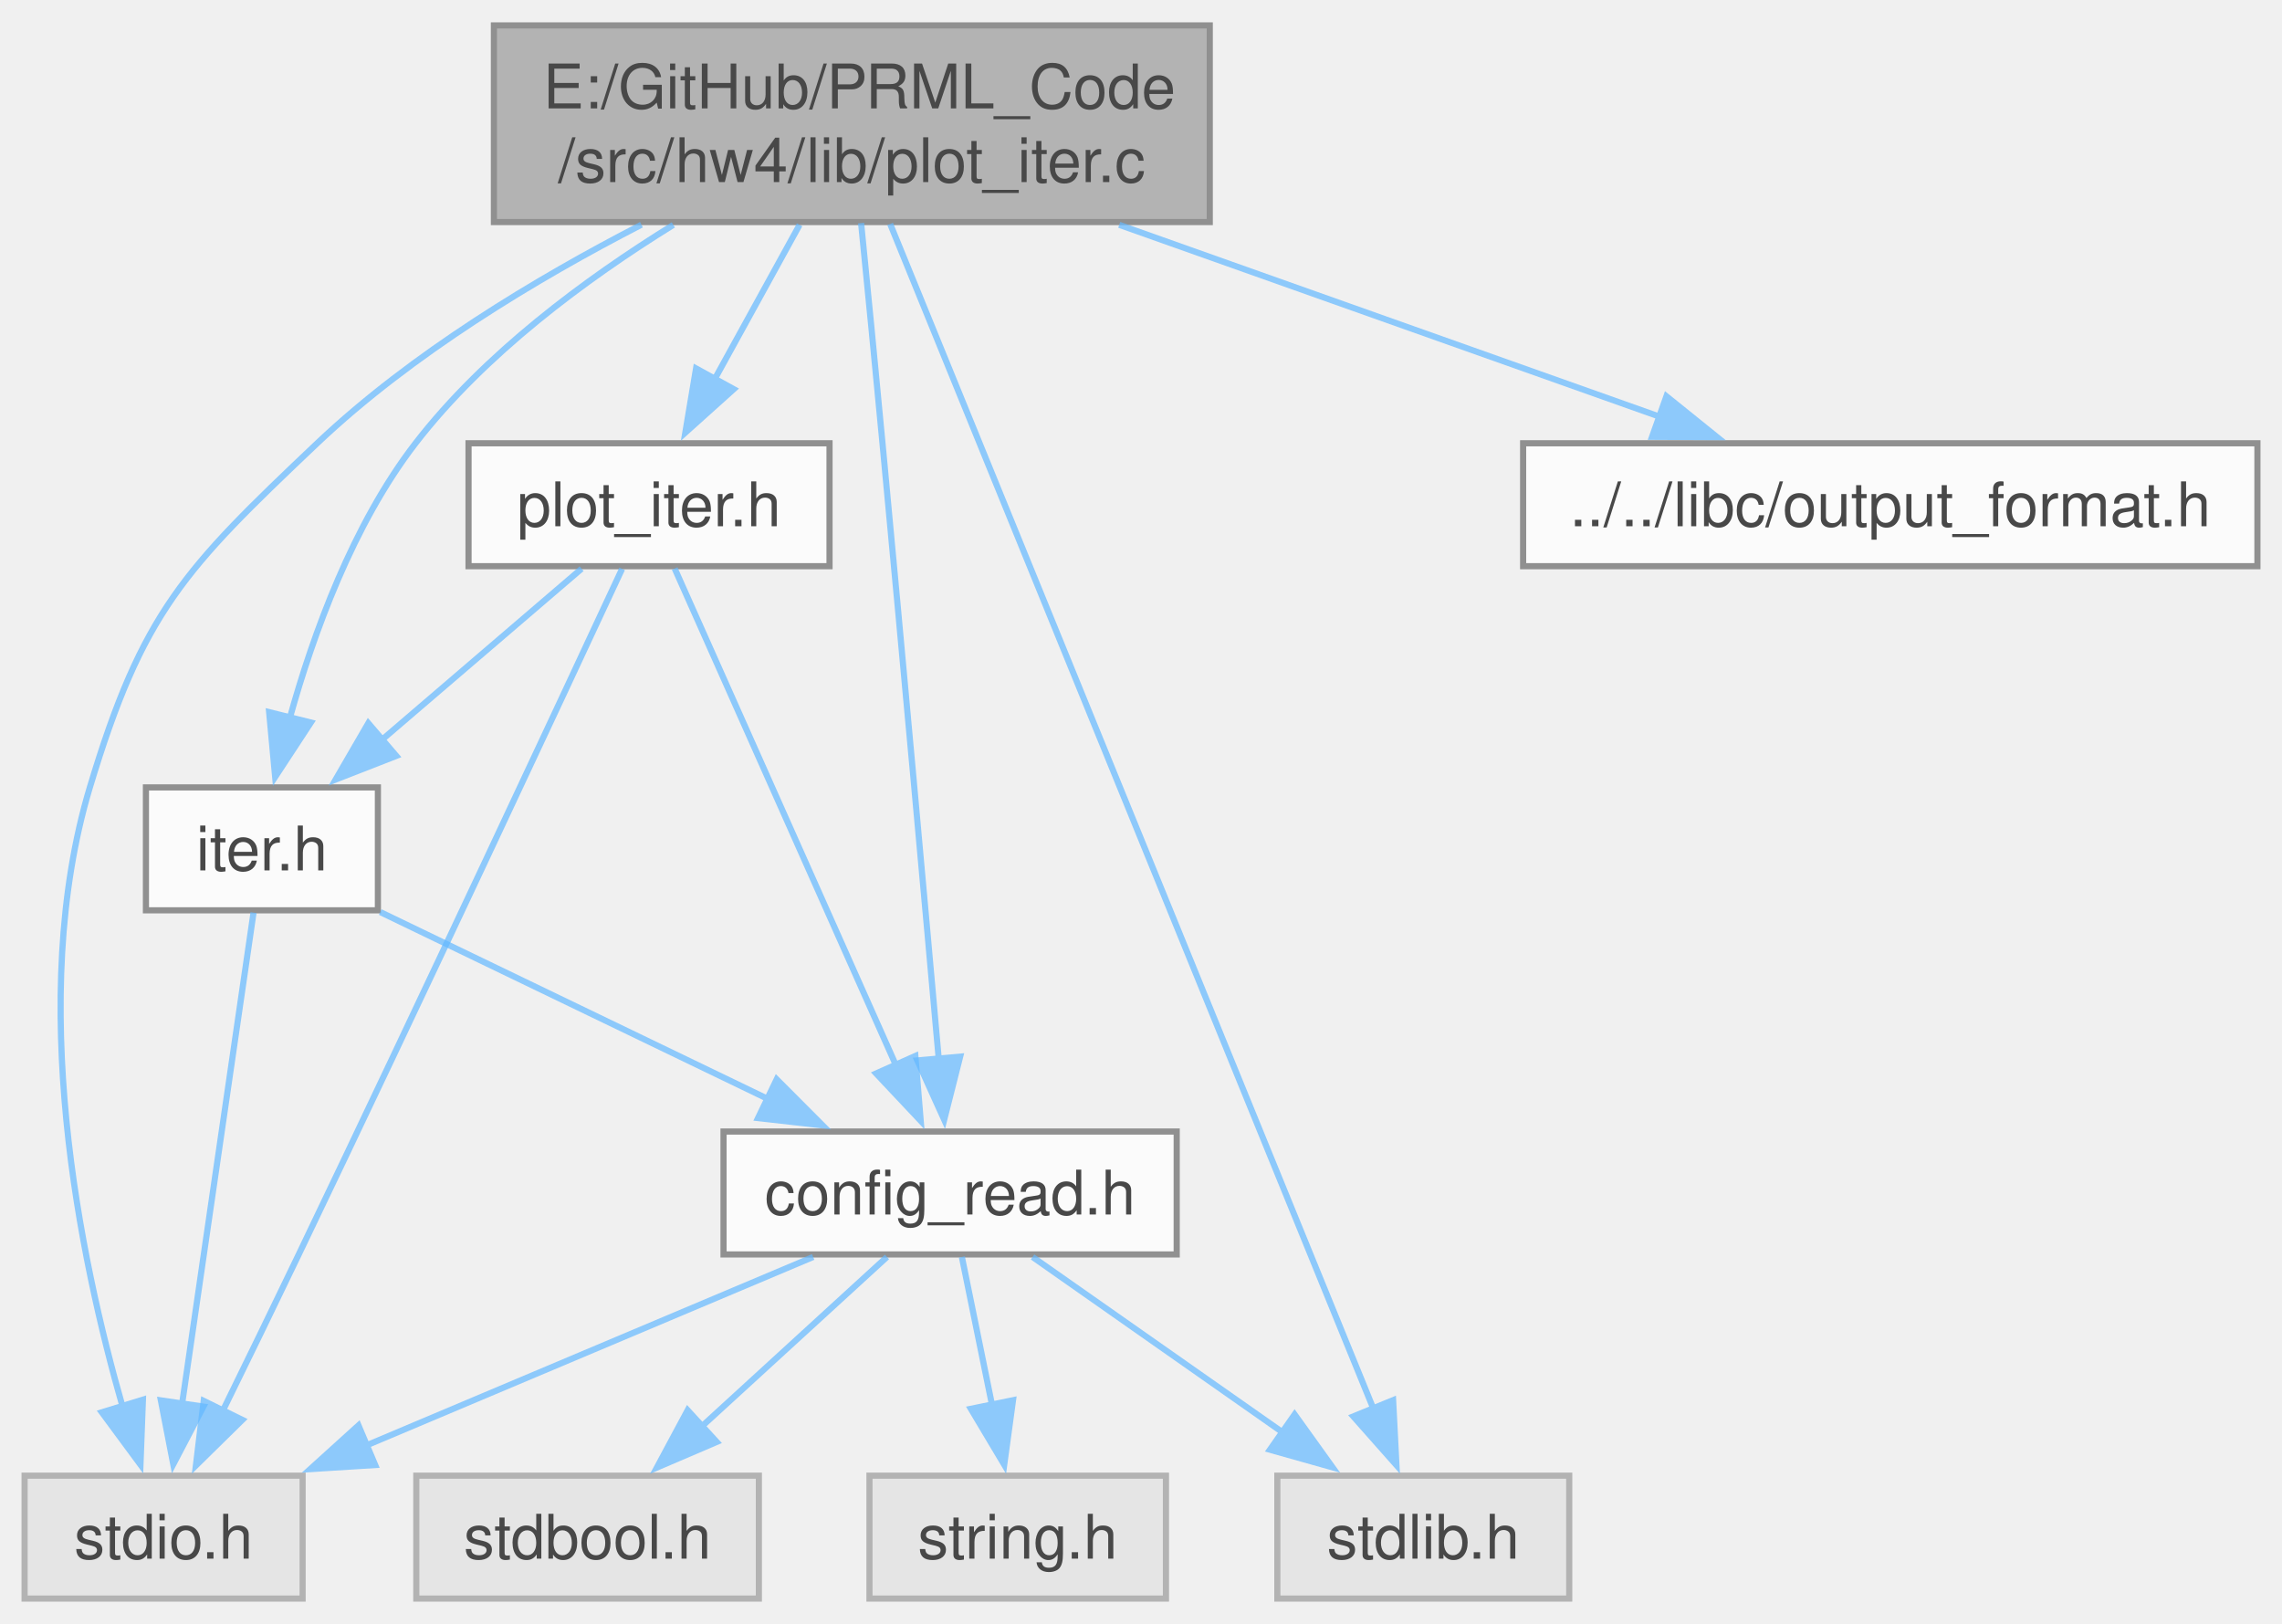
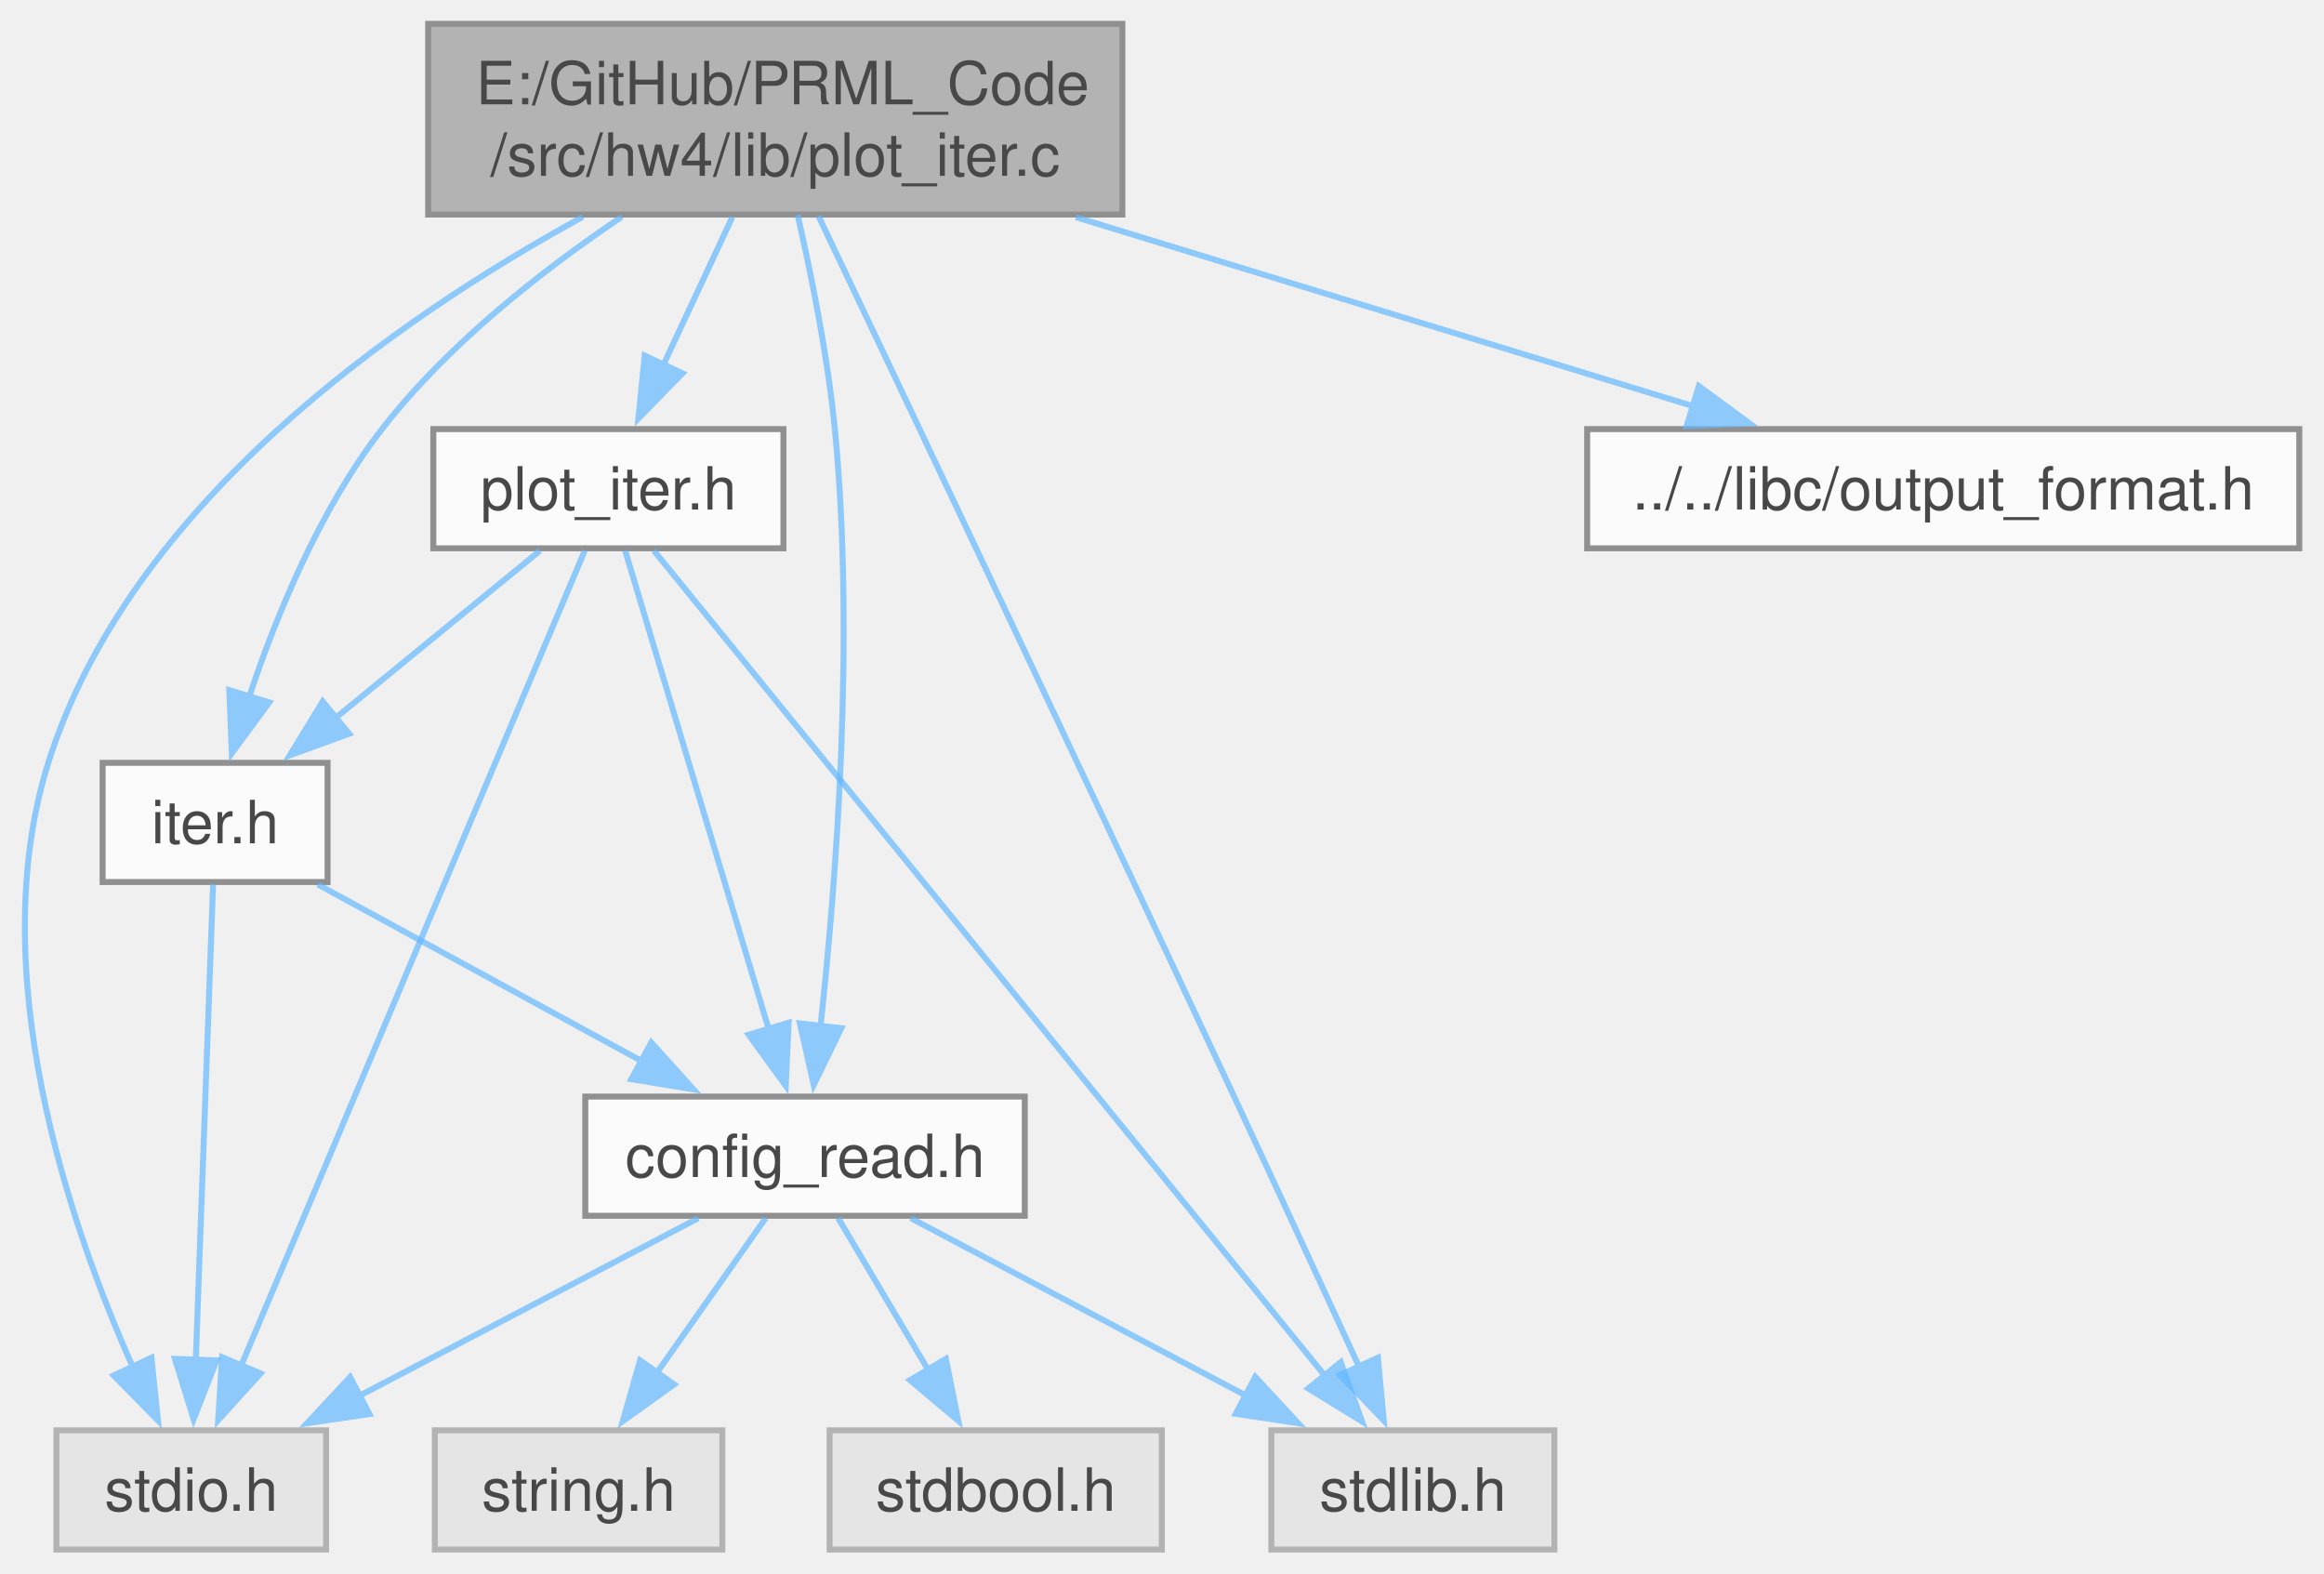
- <svg xmlns="http://www.w3.org/2000/svg" xmlns:xlink="http://www.w3.org/1999/xlink" width="371pt" height="264pt" viewBox="0.00 0.00 371.38 264.00">
+ <svg xmlns="http://www.w3.org/2000/svg" xmlns:xlink="http://www.w3.org/1999/xlink" width="390pt" height="264pt" viewBox="0.00 0.00 389.70 264.00">
  <svg id="main" version="1.1" xml:space="preserve">
    <style type="text/css">
.node, .edge {opacity: 0.7;}
.node.selected, .edge.selected {opacity: 1;}
.edge:hover path { stroke: red; }
.edge:hover polygon { stroke: red; fill: red; }
</style>
    <svg id="graph" class="graph">
      <g id="graph0" class="graph" transform="scale(1 1) rotate(0) translate(4 260)">
        <g id="Node000001" class="node">
          <g id="a_Node000001">
            <a xlink:title=" ">
-               <polygon fill="#999999" stroke="#666666" points="192.88,-256 76.38,-256 76.38,-224 192.88,-224 192.88,-256" />
-               <text text-anchor="start" x="84.38" y="-242.5" font-family="Helvetica,sans-Serif" font-size="10.00">E:/GitHub/PRML_Code</text>
-               <text text-anchor="middle" x="134.62" y="-230.5" font-family="Helvetica,sans-Serif" font-size="10.00">/src/hw4/lib/plot_iter.c</text>
+               <polygon fill="#999999" stroke="#666666" points="184.2,-256 67.7,-256 67.7,-224 184.2,-224 184.2,-256" />
+               <text text-anchor="start" x="75.7" y="-242.5" font-family="Helvetica,sans-Serif" font-size="10.00">E:/GitHub/PRML_Code</text>
+               <text text-anchor="middle" x="125.95" y="-230.5" font-family="Helvetica,sans-Serif" font-size="10.00">/src/hw4/lib/plot_iter.c</text>
            </a>
          </g>
        </g>
        <g id="Node000002" class="node">
          <g id="a_Node000002">
            <a xlink:title=" ">
-               <polygon fill="#e0e0e0" stroke="#999999" points="45.25,-20 0,-20 0,0 45.25,0 45.25,-20" />
-               <text text-anchor="middle" x="22.62" y="-6.5" font-family="Helvetica,sans-Serif" font-size="10.00">stdio.h</text>
+               <polygon fill="#e0e0e0" stroke="#999999" points="50.57,-20 5.32,-20 5.32,0 50.57,0 50.57,-20" />
+               <text text-anchor="middle" x="27.95" y="-6.5" font-family="Helvetica,sans-Serif" font-size="10.00">stdio.h</text>
            </a>
          </g>
        </g>
        <g id="edge1_Node000001_Node000002" class="edge">
          <g id="a_edge1_Node000001_Node000002">
            <a xlink:title=" ">
-               <path fill="none" stroke="#63b8ff" d="M100.39,-223.57C83.28,-214.76 63,-202.57 47.62,-188 25.97,-167.48 19.21,-160.57 10.62,-132 0.28,-97.58 9,-55.43 16,-31.05" />
-               <polygon fill="#63b8ff" stroke="#63b8ff" points="19.26,-32.37 18.86,-21.79 12.57,-30.31 19.26,-32.37" />
+               <path fill="none" stroke="#63b8ff" d="M93.63,-223.61C62.28,-206.44 17.53,-175.28 3.95,-132 -7.02,-97.06 7.38,-54.8 18.14,-30.6" />
+               <polygon fill="#63b8ff" stroke="#63b8ff" points="21.26,-32.18 22.36,-21.65 14.93,-29.2 21.26,-32.18" />
            </a>
          </g>
        </g>
        <g id="Node000003" class="node">
          <g id="a_Node000003">
            <a xlink:title=" ">
-               <polygon fill="#e0e0e0" stroke="#999999" points="251.38,-20 203.88,-20 203.88,0 251.38,0 251.38,-20" />
-               <text text-anchor="middle" x="227.62" y="-6.5" font-family="Helvetica,sans-Serif" font-size="10.00">stdlib.h</text>
+               <polygon fill="#e0e0e0" stroke="#999999" points="256.7,-20 209.2,-20 209.2,0 256.7,0 256.7,-20" />
+               <text text-anchor="middle" x="232.95" y="-6.5" font-family="Helvetica,sans-Serif" font-size="10.00">stdlib.h</text>
            </a>
          </g>
        </g>
        <g id="edge2_Node000001_Node000003" class="edge">
          <g id="a_edge2_Node000001_Node000003">
            <a xlink:title=" ">
-               <path fill="none" stroke="#63b8ff" d="M140.87,-223.69C157.21,-183.63 201.21,-75.75 219.49,-30.94" />
-               <polygon fill="#63b8ff" stroke="#63b8ff" points="222.72,-32.29 223.26,-21.71 216.24,-29.64 222.72,-32.29" />
+               <path fill="none" stroke="#63b8ff" d="M133.21,-223.74C146.92,-194.91 177.52,-130.45 202.95,-76 210.03,-60.83 217.97,-43.62 223.9,-30.72" />
+               <polygon fill="#63b8ff" stroke="#63b8ff" points="227.08,-32.19 228.07,-21.64 220.72,-29.27 227.08,-32.19" />
            </a>
          </g>
        </g>
        <g id="Node000004" class="node">
          <g id="a_Node000004">
            <a xlink:href="plot__iter_8h.html" target="_top" xlink:title="Create a gnuplot drawing API for iter.h.">
-               <polygon fill="white" stroke="#666666" points="131,-188 72.25,-188 72.25,-168 131,-168 131,-188" />
-               <text text-anchor="middle" x="101.62" y="-174.5" font-family="Helvetica,sans-Serif" font-size="10.00">plot_iter.h</text>
+               <polygon fill="white" stroke="#666666" points="127.32,-188 68.57,-188 68.57,-168 127.32,-168 127.32,-188" />
+               <text text-anchor="middle" x="97.95" y="-174.5" font-family="Helvetica,sans-Serif" font-size="10.00">plot_iter.h</text>
            </a>
          </g>
        </g>
        <g id="edge3_Node000001_Node000004" class="edge">
          <g id="a_edge3_Node000001_Node000004">
            <a xlink:title=" ">
-               <path fill="none" stroke="#63b8ff" d="M126.13,-223.55C121.93,-215.91 116.81,-206.61 112.34,-198.49" />
-               <polygon fill="#63b8ff" stroke="#63b8ff" points="115.41,-196.81 107.53,-189.73 109.28,-200.18 115.41,-196.81" />
+               <path fill="none" stroke="#63b8ff" d="M118.74,-223.55C115.21,-216 110.93,-206.82 107.17,-198.77" />
+               <polygon fill="#63b8ff" stroke="#63b8ff" points="110.38,-197.36 102.98,-189.78 104.04,-200.32 110.38,-197.36" />
            </a>
          </g>
        </g>
        <g id="Node000005" class="node">
          <g id="a_Node000005">
            <a xlink:href="config__read_8h.html" target="_top" xlink:title=" ">
-               <polygon fill="white" stroke="#666666" points="187.5,-76 113.75,-76 113.75,-56 187.5,-56 187.5,-76" />
-               <text text-anchor="middle" x="150.62" y="-62.5" font-family="Helvetica,sans-Serif" font-size="10.00">config_read.h</text>
-             </a>
-           </g>
-         </g>
-         <g id="edge13_Node000001_Node000005" class="edge">
-           <g id="a_edge13_Node000001_Node000005">
-             <a xlink:title=" ">
-               <path fill="none" stroke="#63b8ff" d="M136.14,-223.83C137.15,-213.69 138.49,-200.05 139.62,-188 142.95,-152.75 146.65,-111.71 148.79,-87.63" />
-               <polygon fill="#63b8ff" stroke="#63b8ff" points="152.26,-88.19 149.66,-77.92 145.29,-87.57 152.26,-88.19" />
+               <polygon fill="white" stroke="#666666" points="167.82,-76 94.07,-76 94.07,-56 167.82,-56 167.82,-76" />
+               <text text-anchor="middle" x="130.95" y="-62.5" font-family="Helvetica,sans-Serif" font-size="10.00">config_read.h</text>
+             </a>
+           </g>
+         </g>
+         <g id="edge14_Node000001_Node000005" class="edge">
+           <g id="a_edge14_Node000001_Node000005">
+             <a xlink:title=" ">
+               <path fill="none" stroke="#63b8ff" d="M129.7,-223.94C132.01,-213.84 134.76,-200.21 135.95,-188 139.36,-152.88 136.15,-111.8 133.53,-87.67" />
+               <polygon fill="#63b8ff" stroke="#63b8ff" points="137.03,-87.47 132.4,-77.94 130.08,-88.28 137.03,-87.47" />
            </a>
          </g>
        </g>
        <g id="Node000008" class="node">
          <g id="a_Node000008">
            <a xlink:href="iter_8h.html" target="_top" xlink:title="Iterate through points and fine the point closest to the intersection of lines.">
-               <polygon fill="white" stroke="#666666" points="57.5,-132 19.75,-132 19.75,-112 57.5,-112 57.5,-132" />
-               <text text-anchor="middle" x="38.62" y="-118.5" font-family="Helvetica,sans-Serif" font-size="10.00">iter.h</text>
-             </a>
-           </g>
-         </g>
-         <g id="edge14_Node000001_Node000008" class="edge">
-           <g id="a_edge14_Node000001_Node000008">
-             <a xlink:title=" ">
-               <path fill="none" stroke="#63b8ff" d="M105.58,-223.54C91.32,-214.72 74.85,-202.54 63.62,-188 53.44,-174.81 46.98,-156.99 43.18,-143.34" />
-               <polygon fill="#63b8ff" stroke="#63b8ff" points="46.59,-142.56 40.78,-133.7 39.8,-144.25 46.59,-142.56" />
+               <polygon fill="white" stroke="#666666" points="50.82,-132 13.07,-132 13.07,-112 50.82,-112 50.82,-132" />
+               <text text-anchor="middle" x="31.95" y="-118.5" font-family="Helvetica,sans-Serif" font-size="10.00">iter.h</text>
+             </a>
+           </g>
+         </g>
+         <g id="edge15_Node000001_Node000008" class="edge">
+           <g id="a_edge15_Node000001_Node000008">
+             <a xlink:title=" ">
+               <path fill="none" stroke="#63b8ff" d="M100.18,-223.62C86.78,-214.6 70.96,-202.19 59.95,-188 49.46,-174.48 42.1,-156.45 37.57,-142.8" />
+               <polygon fill="#63b8ff" stroke="#63b8ff" points="41.03,-142.14 34.75,-133.61 34.33,-144.2 41.03,-142.14" />
            </a>
          </g>
        </g>
        <g id="Node000009" class="node">
          <g id="a_Node000009">
            <a xlink:href="libc_2output__format_8h.html" target="_top" xlink:title="Output format struct for color printing (charactors)">
-               <polygon fill="white" stroke="#666666" points="363.38,-188 243.88,-188 243.88,-168 363.38,-168 363.38,-188" />
-               <text text-anchor="middle" x="303.62" y="-174.5" font-family="Helvetica,sans-Serif" font-size="10.00">../../libc/output_format.h</text>
-             </a>
-           </g>
-         </g>
-         <g id="edge15_Node000001_Node000009" class="edge">
-           <g id="a_edge15_Node000001_Node000009">
-             <a xlink:title=" ">
-               <path fill="none" stroke="#63b8ff" d="M178.15,-223.55C205.45,-213.86 240.27,-201.49 266.31,-192.25" />
-               <polygon fill="#63b8ff" stroke="#63b8ff" points="267.2,-195.65 275.45,-189 264.86,-189.05 267.2,-195.65" />
+               <polygon fill="white" stroke="#666666" points="381.7,-188 262.2,-188 262.2,-168 381.7,-168 381.7,-188" />
+               <text text-anchor="middle" x="321.95" y="-174.5" font-family="Helvetica,sans-Serif" font-size="10.00">../../libc/output_format.h</text>
+             </a>
+           </g>
+         </g>
+         <g id="edge16_Node000001_Node000009" class="edge">
+           <g id="a_edge16_Node000001_Node000009">
+             <a xlink:title=" ">
+               <path fill="none" stroke="#63b8ff" d="M176.42,-223.55C208.65,-213.68 249.92,-201.05 280.27,-191.76" />
+               <polygon fill="#63b8ff" stroke="#63b8ff" points="280.94,-195.21 289.48,-188.94 278.89,-188.52 280.94,-195.21" />
            </a>
          </g>
        </g>
        <g id="edge4_Node000004_Node000002" class="edge">
          <g id="a_edge4_Node000004_Node000002">
            <a xlink:title=" ">
-               <path fill="none" stroke="#63b8ff" d="M97.24,-167.56C87.74,-147.17 64.52,-97.45 44.62,-56 40.58,-47.58 36.06,-38.31 32.17,-30.38" />
-               <polygon fill="#63b8ff" stroke="#63b8ff" points="35.44,-29.08 27.88,-21.65 29.15,-32.17 35.44,-29.08" />
-             </a>
-           </g>
-         </g>
-         <g id="edge5_Node000004_Node000005" class="edge">
-           <g id="a_edge5_Node000004_Node000005">
-             <a xlink:title=" ">
-               <path fill="none" stroke="#63b8ff" d="M105.8,-167.62C113.76,-149.76 131.24,-110.53 141.86,-86.67" />
-               <polygon fill="#63b8ff" stroke="#63b8ff" points="144.97,-88.3 145.84,-77.74 138.58,-85.45 144.97,-88.3" />
-             </a>
-           </g>
-         </g>
-         <g id="edge10_Node000004_Node000008" class="edge">
-           <g id="a_edge10_Node000004_Node000008">
-             <a xlink:title=" ">
-               <path fill="none" stroke="#63b8ff" d="M90.65,-167.59C81.71,-159.93 68.85,-148.91 58.16,-139.75" />
-               <polygon fill="#63b8ff" stroke="#63b8ff" points="60.49,-137.13 50.62,-133.28 55.94,-142.45 60.49,-137.13" />
-             </a>
-           </g>
-         </g>
-         <g id="edge6_Node000005_Node000002" class="edge">
-           <g id="a_edge6_Node000005_Node000002">
-             <a xlink:title=" ">
-               <path fill="none" stroke="#63b8ff" d="M128.33,-55.59C108.26,-47.13 78.51,-34.58 55.67,-24.94" />
-               <polygon fill="#63b8ff" stroke="#63b8ff" points="57.06,-21.73 46.49,-21.07 54.34,-28.18 57.06,-21.73" />
-             </a>
-           </g>
-         </g>
-         <g id="edge7_Node000005_Node000003" class="edge">
-           <g id="a_edge7_Node000005_Node000003">
-             <a xlink:title=" ">
-               <path fill="none" stroke="#63b8ff" d="M164.04,-55.59C175.23,-47.74 191.44,-36.38 204.68,-27.09" />
-               <polygon fill="#63b8ff" stroke="#63b8ff" points="206.69,-29.96 212.87,-21.35 202.67,-24.22 206.69,-29.96" />
+               <path fill="none" stroke="#63b8ff" d="M93.98,-167.6C82.91,-141.35 51.49,-66.84 36.33,-30.89" />
+               <polygon fill="#63b8ff" stroke="#63b8ff" points="39.57,-29.55 32.46,-21.69 33.12,-32.27 39.57,-29.55" />
+             </a>
+           </g>
+         </g>
+         <g id="edge5_Node000004_Node000003" class="edge">
+           <g id="a_edge5_Node000004_Node000003">
+             <a xlink:title=" ">
+               <path fill="none" stroke="#63b8ff" d="M105.59,-167.6C127.31,-140.89 189.66,-64.23 218.27,-29.05" />
+               <polygon fill="#63b8ff" stroke="#63b8ff" points="220.84,-31.44 224.43,-21.47 215.41,-27.02 220.84,-31.44" />
+             </a>
+           </g>
+         </g>
+         <g id="edge6_Node000004_Node000005" class="edge">
+           <g id="a_edge6_Node000004_Node000005">
+             <a xlink:title=" ">
+               <path fill="none" stroke="#63b8ff" d="M100.76,-167.62C106.07,-149.92 117.68,-111.24 124.85,-87.32" />
+               <polygon fill="#63b8ff" stroke="#63b8ff" points="128.19,-88.39 127.71,-77.8 121.48,-86.38 128.19,-88.39" />
+             </a>
+           </g>
+         </g>
+         <g id="edge11_Node000004_Node000008" class="edge">
+           <g id="a_edge11_Node000004_Node000008">
+             <a xlink:title=" ">
+               <path fill="none" stroke="#63b8ff" d="M86.45,-167.59C76.99,-159.85 63.34,-148.69 52.08,-139.47" />
+               <polygon fill="#63b8ff" stroke="#63b8ff" points="54.44,-136.88 44.48,-133.26 50.01,-142.3 54.44,-136.88" />
+             </a>
+           </g>
+         </g>
+         <g id="edge7_Node000005_Node000002" class="edge">
+           <g id="a_edge7_Node000005_Node000002">
+             <a xlink:title=" ">
+               <path fill="none" stroke="#63b8ff" d="M113.01,-55.59C97.3,-47.36 74.22,-35.26 56.06,-25.74" />
+               <polygon fill="#63b8ff" stroke="#63b8ff" points="57.85,-22.73 47.37,-21.18 54.6,-28.93 57.85,-22.73" />
+             </a>
+           </g>
+         </g>
+         <g id="edge8_Node000005_Node000003" class="edge">
+           <g id="a_edge8_Node000005_Node000003">
+             <a xlink:title=" ">
+               <path fill="none" stroke="#63b8ff" d="M148.72,-55.59C164.27,-47.36 187.13,-35.26 205.11,-25.74" />
+               <polygon fill="#63b8ff" stroke="#63b8ff" points="206.5,-28.96 213.71,-21.19 203.23,-22.77 206.5,-28.96" />
            </a>
          </g>
        </g>
        <g id="Node000006" class="node">
          <g id="a_Node000006">
            <a xlink:title=" ">
-               <polygon fill="#e0e0e0" stroke="#999999" points="119.5,-20 63.75,-20 63.75,0 119.5,0 119.5,-20" />
-               <text text-anchor="middle" x="91.62" y="-6.5" font-family="Helvetica,sans-Serif" font-size="10.00">stdbool.h</text>
-             </a>
-           </g>
-         </g>
-         <g id="edge8_Node000005_Node000006" class="edge">
-           <g id="a_edge8_Node000005_Node000006">
-             <a xlink:title=" ">
-               <path fill="none" stroke="#63b8ff" d="M140.35,-55.59C132.06,-48.01 120.18,-37.13 110.22,-28.02" />
-               <polygon fill="#63b8ff" stroke="#63b8ff" points="112.64,-25.49 102.9,-21.32 107.91,-30.65 112.64,-25.49" />
+               <polygon fill="#e0e0e0" stroke="#999999" points="190.82,-20 135.07,-20 135.07,0 190.82,0 190.82,-20" />
+               <text text-anchor="middle" x="162.95" y="-6.5" font-family="Helvetica,sans-Serif" font-size="10.00">stdbool.h</text>
+             </a>
+           </g>
+         </g>
+         <g id="edge9_Node000005_Node000006" class="edge">
+           <g id="a_edge9_Node000005_Node000006">
+             <a xlink:title=" ">
+               <path fill="none" stroke="#63b8ff" d="M136.52,-55.59C140.7,-48.55 146.55,-38.67 151.69,-30" />
+               <polygon fill="#63b8ff" stroke="#63b8ff" points="154.58,-31.99 156.67,-21.6 148.56,-28.42 154.58,-31.99" />
            </a>
          </g>
        </g>
        <g id="Node000007" class="node">
          <g id="a_Node000007">
            <a xlink:title=" ">
-               <polygon fill="#e0e0e0" stroke="#999999" points="185.75,-20 137.5,-20 137.5,0 185.75,0 185.75,-20" />
-               <text text-anchor="middle" x="161.62" y="-6.5" font-family="Helvetica,sans-Serif" font-size="10.00">string.h</text>
-             </a>
-           </g>
-         </g>
-         <g id="edge9_Node000005_Node000007" class="edge">
-           <g id="a_edge9_Node000005_Node000007">
-             <a xlink:title=" ">
-               <path fill="none" stroke="#63b8ff" d="M152.54,-55.59C153.9,-48.93 155.77,-39.75 157.46,-31.44" />
-               <polygon fill="#63b8ff" stroke="#63b8ff" points="160.86,-32.28 159.43,-21.78 154,-30.88 160.86,-32.28" />
-             </a>
-           </g>
-         </g>
-         <g id="edge11_Node000008_Node000002" class="edge">
-           <g id="a_edge11_Node000008_Node000002">
-             <a xlink:title=" ">
-               <path fill="none" stroke="#63b8ff" d="M37.26,-111.62C34.7,-94.01 29.11,-55.59 25.63,-31.65" />
-               <polygon fill="#63b8ff" stroke="#63b8ff" points="29.11,-31.24 24.2,-21.85 22.18,-32.25 29.11,-31.24" />
-             </a>
-           </g>
-         </g>
-         <g id="edge12_Node000008_Node000005" class="edge">
-           <g id="a_edge12_Node000008_Node000005">
-             <a xlink:title=" ">
-               <path fill="none" stroke="#63b8ff" d="M57.88,-111.72C75.27,-103.33 101.12,-90.87 121.12,-81.23" />
-               <polygon fill="#63b8ff" stroke="#63b8ff" points="122.4,-84.5 129.88,-77 119.36,-78.19 122.4,-84.5" />
+               <polygon fill="#e0e0e0" stroke="#999999" points="117.07,-20 68.82,-20 68.82,0 117.07,0 117.07,-20" />
+               <text text-anchor="middle" x="92.95" y="-6.5" font-family="Helvetica,sans-Serif" font-size="10.00">string.h</text>
+             </a>
+           </g>
+         </g>
+         <g id="edge10_Node000005_Node000007" class="edge">
+           <g id="a_edge10_Node000005_Node000007">
+             <a xlink:title=" ">
+               <path fill="none" stroke="#63b8ff" d="M124.33,-55.59C119.26,-48.39 112.11,-38.23 105.92,-29.43" />
+               <polygon fill="#63b8ff" stroke="#63b8ff" points="108.98,-27.7 100.36,-21.54 103.26,-31.73 108.98,-27.7" />
+             </a>
+           </g>
+         </g>
+         <g id="edge12_Node000008_Node000002" class="edge">
+           <g id="a_edge12_Node000008_Node000002">
+             <a xlink:title=" ">
+               <path fill="none" stroke="#63b8ff" d="M31.61,-111.62C30.97,-94.01 29.57,-55.59 28.7,-31.65" />
+               <polygon fill="#63b8ff" stroke="#63b8ff" points="32.2,-31.73 28.34,-21.87 25.21,-31.99 32.2,-31.73" />
+             </a>
+           </g>
+         </g>
+         <g id="edge13_Node000008_Node000005" class="edge">
+           <g id="a_edge13_Node000008_Node000005">
+             <a xlink:title=" ">
+               <path fill="none" stroke="#63b8ff" d="M49.19,-111.59C64.29,-103.36 86.48,-91.26 103.93,-81.74" />
+               <polygon fill="#63b8ff" stroke="#63b8ff" points="105.14,-85.07 112.24,-77.2 101.79,-78.92 105.14,-85.07" />
            </a>
          </g>
        </g>
      </g>
    </svg>
  </svg>
  <style type="text/css">

[data-mouse-over-selected='false'] { opacity: 0.7; }
[data-mouse-over-selected='true']  { opacity: 1.0; }

</style>
</svg>
